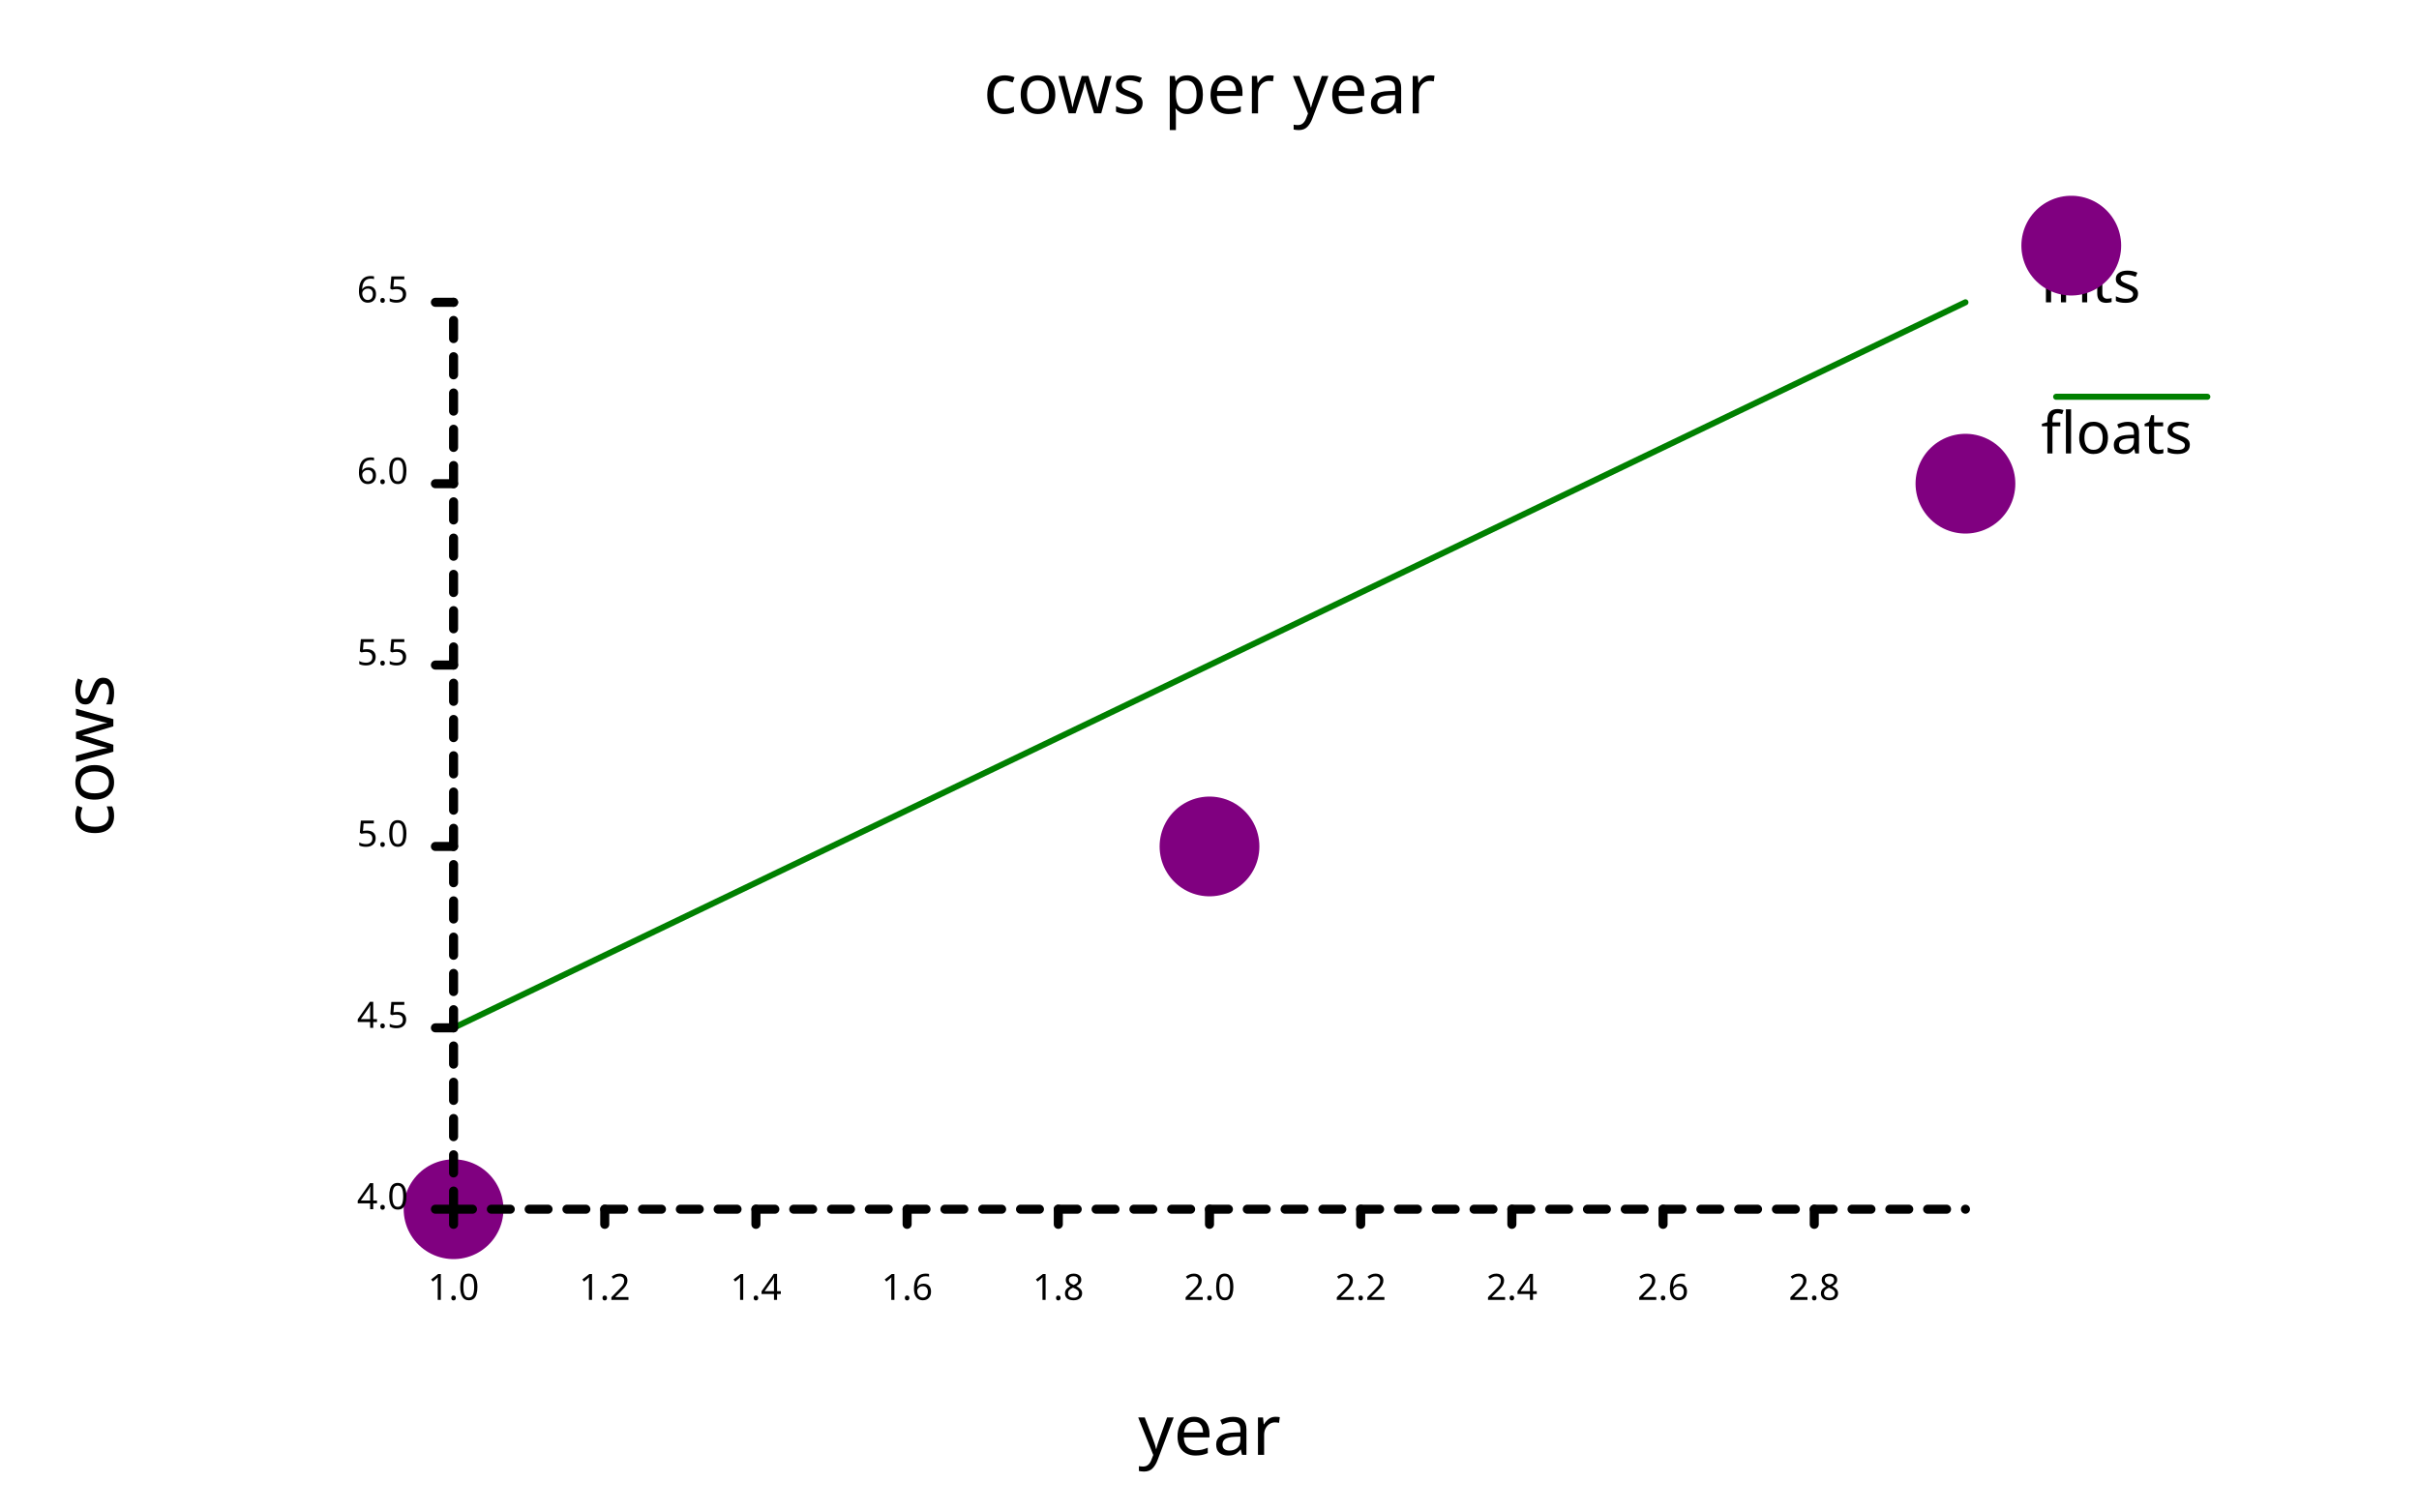
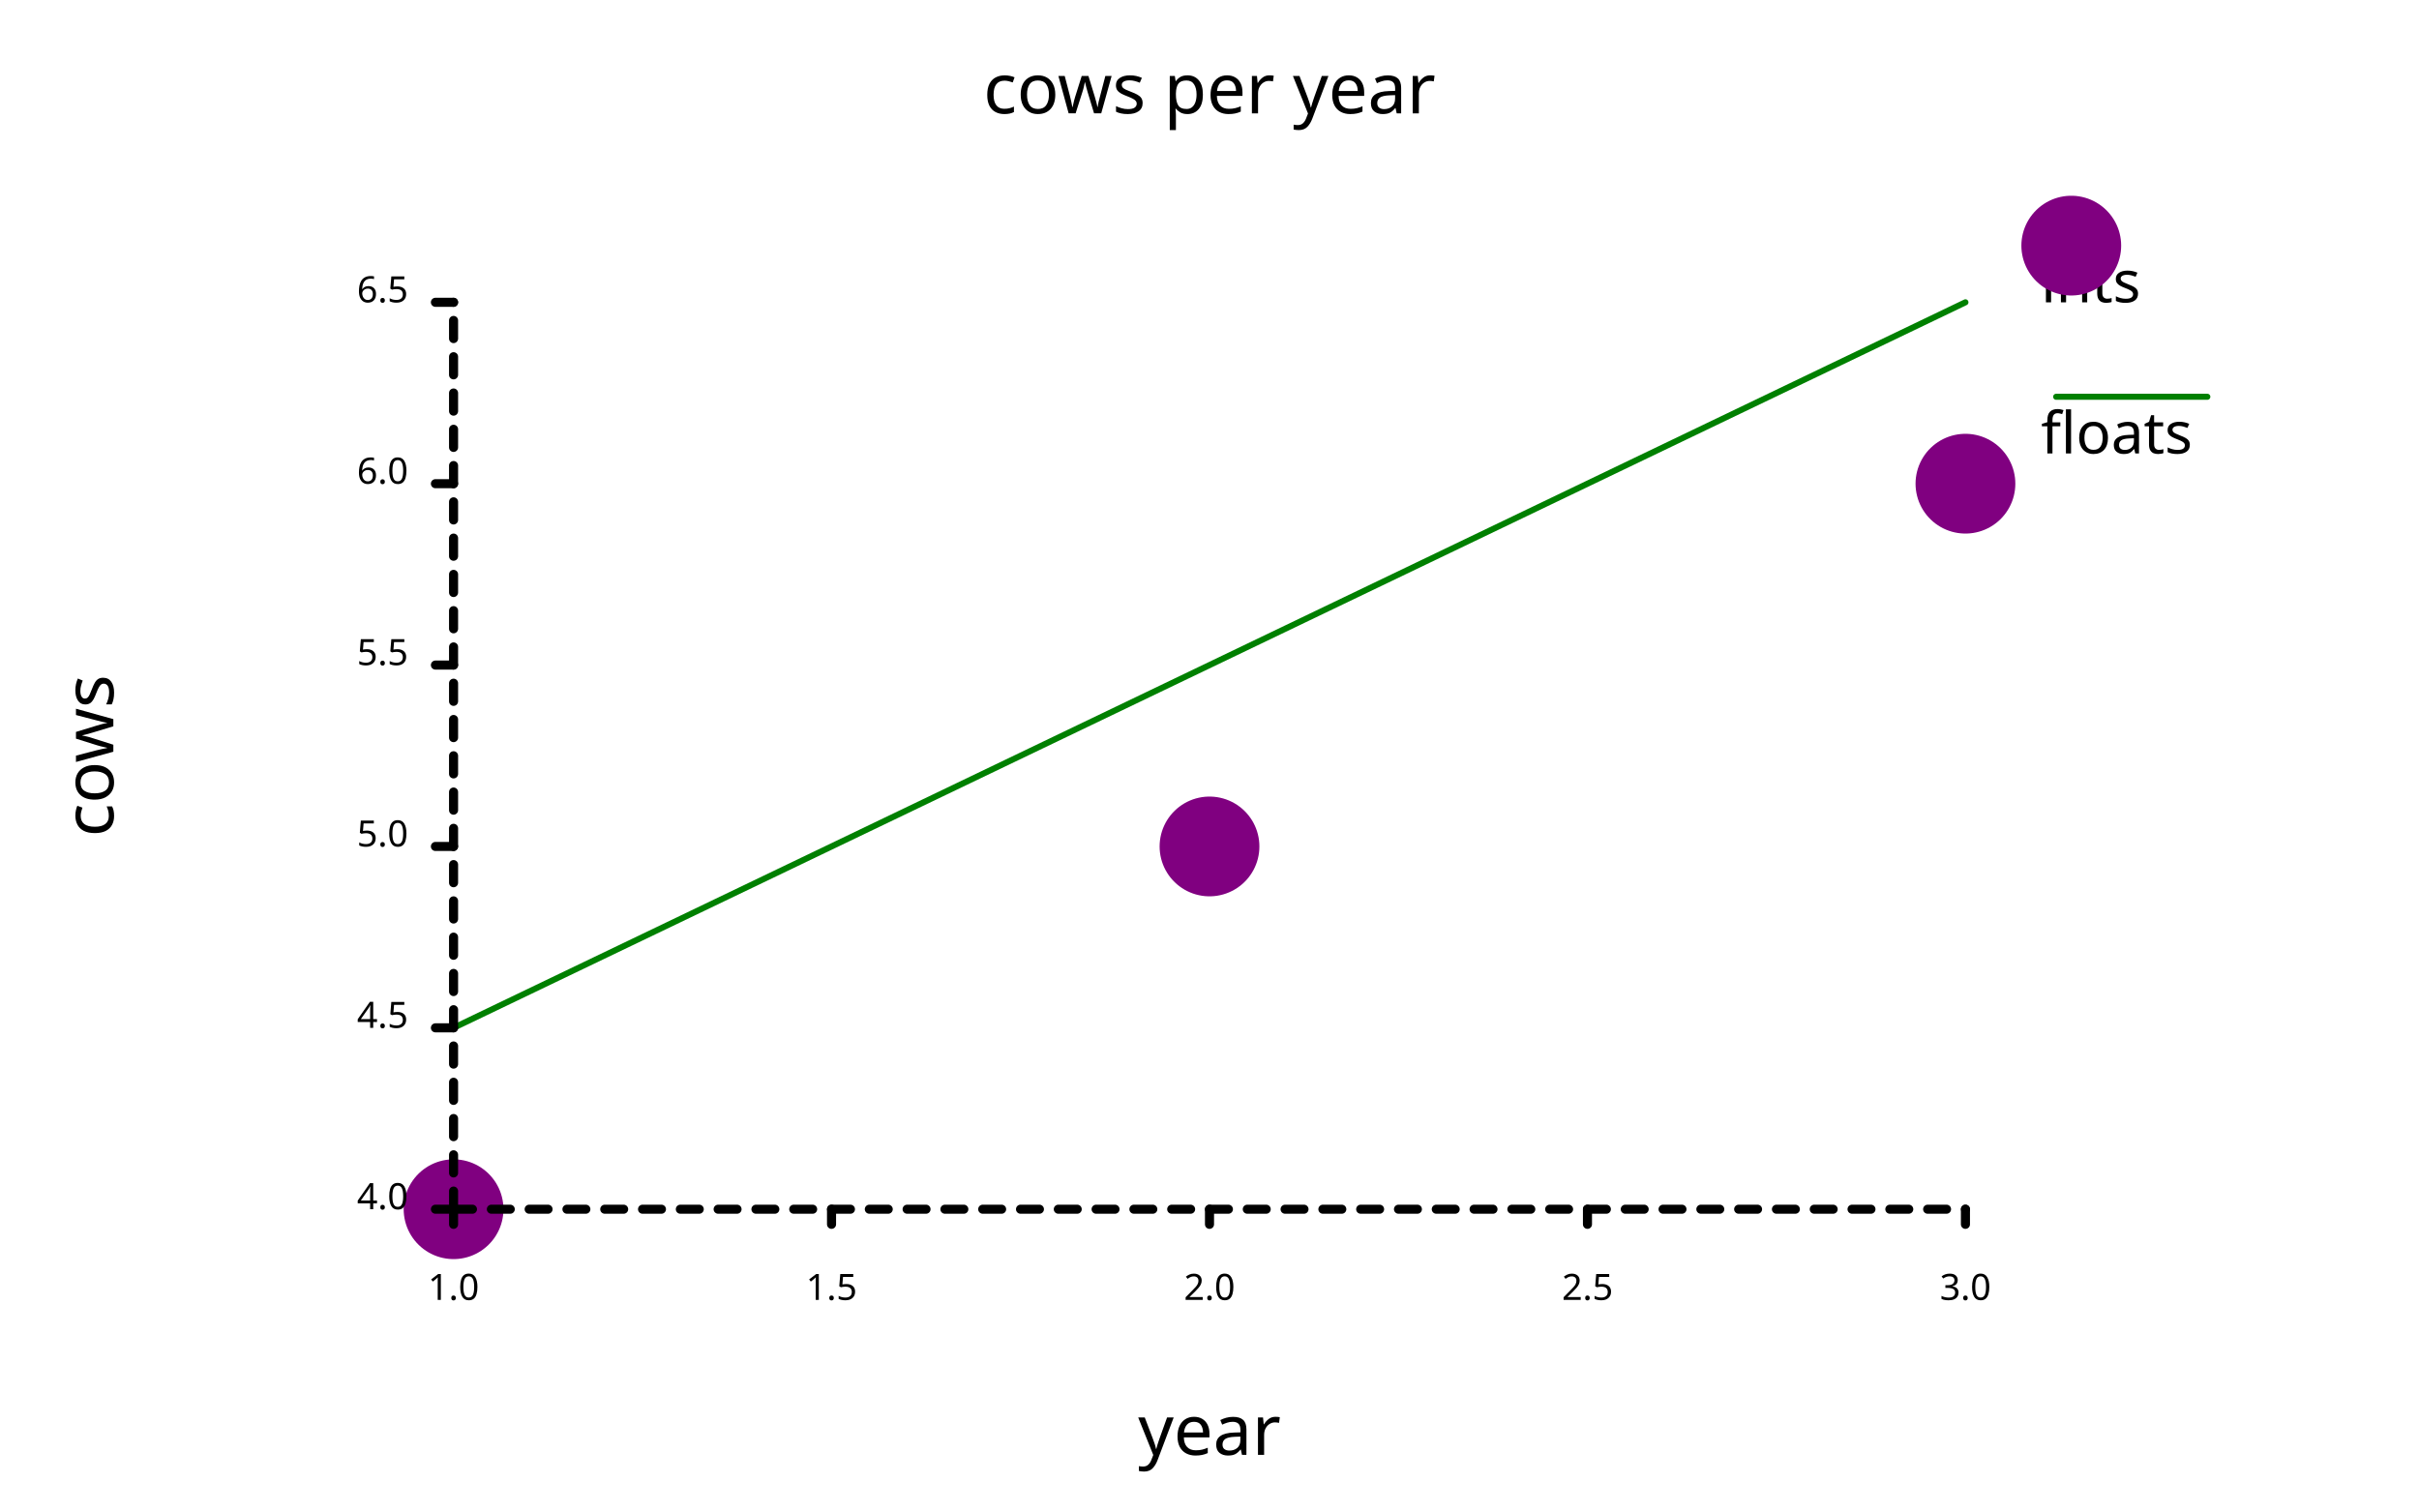
<svg xmlns="http://www.w3.org/2000/svg" width="800" class="poloto_background poloto" height="500" viewBox="0 0 800 500">
  <style>
    .poloto { 
    stroke-linecap:round;
    stroke-linejoin:round;
    font-family: 'Tahoma', sans-serif;
    stroke-width:2;
    }
    .scatter{stroke-width:33}
    .poloto_text{fill: black;  }
    .poloto_axis_lines{stroke: black;stroke-width:3;fill:none}
    .poloto_background{background-color: rgba(100,0,0,0.5) }
    .poloto0stroke{stroke:  purple; }
    .poloto1stroke{stroke:  green; }
    .poloto2stroke{stroke:  purple; }
    .poloto3stroke{stroke:  purple; }
    .poloto4stroke{stroke:  purple; }
    .poloto5stroke{stroke:  purple; }
    .poloto6stroke{stroke:  purple; }
    .poloto7stroke{stroke:  purple; }
    .poloto0fill{fill:purple;}
    .poloto1fill{fill:green;}
    .poloto2fill{fill:purple;}
    .poloto3fill{fill:purple;}
    .poloto4fill{fill:purple;}
    .poloto5fill{fill:purple;}
    .poloto6fill{fill:purple;}
    .poloto7fill{fill:purple;}
</style>
  <text class="poloto_text" alignment-baseline="middle" text-anchor="start" font-size="large" x="675" y="100">ints</text>
  <line class="scatter poloto0stroke poloto0legend" stroke="black" x1="685" x2="685" y1="81.25" y2="81.25" />
  <path class="scatter poloto0stroke" d=" M 150 400 h 0 M 400 280 h 0 M 650 160 h 0" />
  <text class="poloto_text" alignment-baseline="middle" text-anchor="start" font-size="large" x="675" y="150">floats</text>
  <line class="poloto1stroke poloto1legend" stroke="black" x1="680" x2="730" y1="131.25" y2="131.25" />
  <path class="poloto1stroke" fill="none" stroke="black" d=" M 150 340 L 400 220 L 650 100" />
  <text class="poloto_text" alignment-baseline="start" text-anchor="middle" font-size="x-large" x="400" y="37.5">cows per year</text>
  <text class="poloto_text" alignment-baseline="start" text-anchor="middle" font-size="x-large" x="400" y="481.25">year</text>
  <text class="poloto_text" alignment-baseline="start" text-anchor="middle" font-size="x-large" transform="rotate(-90,37.5,250)" x="37.5" y="250">cows</text>
  <line class="poloto_axis_lines" stroke="black" x1="150" x2="150" y1="400" y2="405" />
  <text class="poloto_text" alignment-baseline="start" text-anchor="middle" x="150" y="430"> 1.0</text>
-   <line class="poloto_axis_lines" stroke="black" x1="200" x2="200" y1="400" y2="405" />
-   <text class="poloto_text" alignment-baseline="start" text-anchor="middle" x="200" y="430"> 1.2</text>
-   <line class="poloto_axis_lines" stroke="black" x1="250" x2="250" y1="400" y2="405" />
-   <text class="poloto_text" alignment-baseline="start" text-anchor="middle" x="250" y="430"> 1.4</text>
-   <line class="poloto_axis_lines" stroke="black" x1="300" x2="300" y1="400" y2="405" />
-   <text class="poloto_text" alignment-baseline="start" text-anchor="middle" x="300" y="430"> 1.6</text>
-   <line class="poloto_axis_lines" stroke="black" x1="350" x2="350" y1="400" y2="405" />
-   <text class="poloto_text" alignment-baseline="start" text-anchor="middle" x="350" y="430"> 1.8</text>
+   <line class="poloto_axis_lines" stroke="black" x1="275" x2="275" y1="400" y2="405" />
+   <text class="poloto_text" alignment-baseline="start" text-anchor="middle" x="275" y="430"> 1.5</text>
  <line class="poloto_axis_lines" stroke="black" x1="400" x2="400" y1="400" y2="405" />
  <text class="poloto_text" alignment-baseline="start" text-anchor="middle" x="400" y="430"> 2.0</text>
-   <line class="poloto_axis_lines" stroke="black" x1="450" x2="450" y1="400" y2="405" />
-   <text class="poloto_text" alignment-baseline="start" text-anchor="middle" x="450" y="430"> 2.2</text>
-   <line class="poloto_axis_lines" stroke="black" x1="500" x2="500" y1="400" y2="405" />
-   <text class="poloto_text" alignment-baseline="start" text-anchor="middle" x="500" y="430"> 2.4</text>
-   <line class="poloto_axis_lines" stroke="black" x1="550" x2="550" y1="400" y2="405" />
-   <text class="poloto_text" alignment-baseline="start" text-anchor="middle" x="550" y="430"> 2.6</text>
-   <line class="poloto_axis_lines" stroke="black" x1="600" x2="600" y1="400" y2="405" />
-   <text class="poloto_text" alignment-baseline="start" text-anchor="middle" x="600" y="430"> 2.8</text>
+   <line class="poloto_axis_lines" stroke="black" x1="525" x2="525" y1="400" y2="405" />
+   <text class="poloto_text" alignment-baseline="start" text-anchor="middle" x="525" y="430"> 2.5</text>
+   <line class="poloto_axis_lines" stroke="black" x1="650" x2="650" y1="400" y2="405" />
+   <text class="poloto_text" alignment-baseline="start" text-anchor="middle" x="650" y="430"> 3.0</text>
  <line class="poloto_axis_lines" stroke="black" x1="150" x2="144" y1="400" y2="400" />
  <text class="poloto_text" alignment-baseline="middle" text-anchor="end" x="135" y="400"> 4.0</text>
  <line class="poloto_axis_lines" stroke="black" x1="150" x2="144" y1="340" y2="340" />
  <text class="poloto_text" alignment-baseline="middle" text-anchor="end" x="135" y="340"> 4.5</text>
  <line class="poloto_axis_lines" stroke="black" x1="150" x2="144" y1="280" y2="280" />
  <text class="poloto_text" alignment-baseline="middle" text-anchor="end" x="135" y="280"> 5.0</text>
  <line class="poloto_axis_lines" stroke="black" x1="150" x2="144" y1="220" y2="220" />
  <text class="poloto_text" alignment-baseline="middle" text-anchor="end" x="135" y="220"> 5.5</text>
  <line class="poloto_axis_lines" stroke="black" x1="150" x2="144" y1="160" y2="160" />
  <text class="poloto_text" alignment-baseline="middle" text-anchor="end" x="135" y="160"> 6.0</text>
  <line class="poloto_axis_lines" stroke="black" x1="150" x2="144" y1="100" y2="100" />
  <text class="poloto_text" alignment-baseline="middle" text-anchor="end" x="135" y="100"> 6.5</text>
  <path stroke="black" fill="none" class="poloto_axis_lines" style="stroke-dasharray:6.25;stroke-dashoffset:-0;" d=" M 150 400 L 650 400" />
  <path stroke="black" fill="none" class="poloto_axis_lines" style="stroke-dasharray:6;stroke-dashoffset:-0;" d=" M 150 400 L 150 100" />
</svg>
